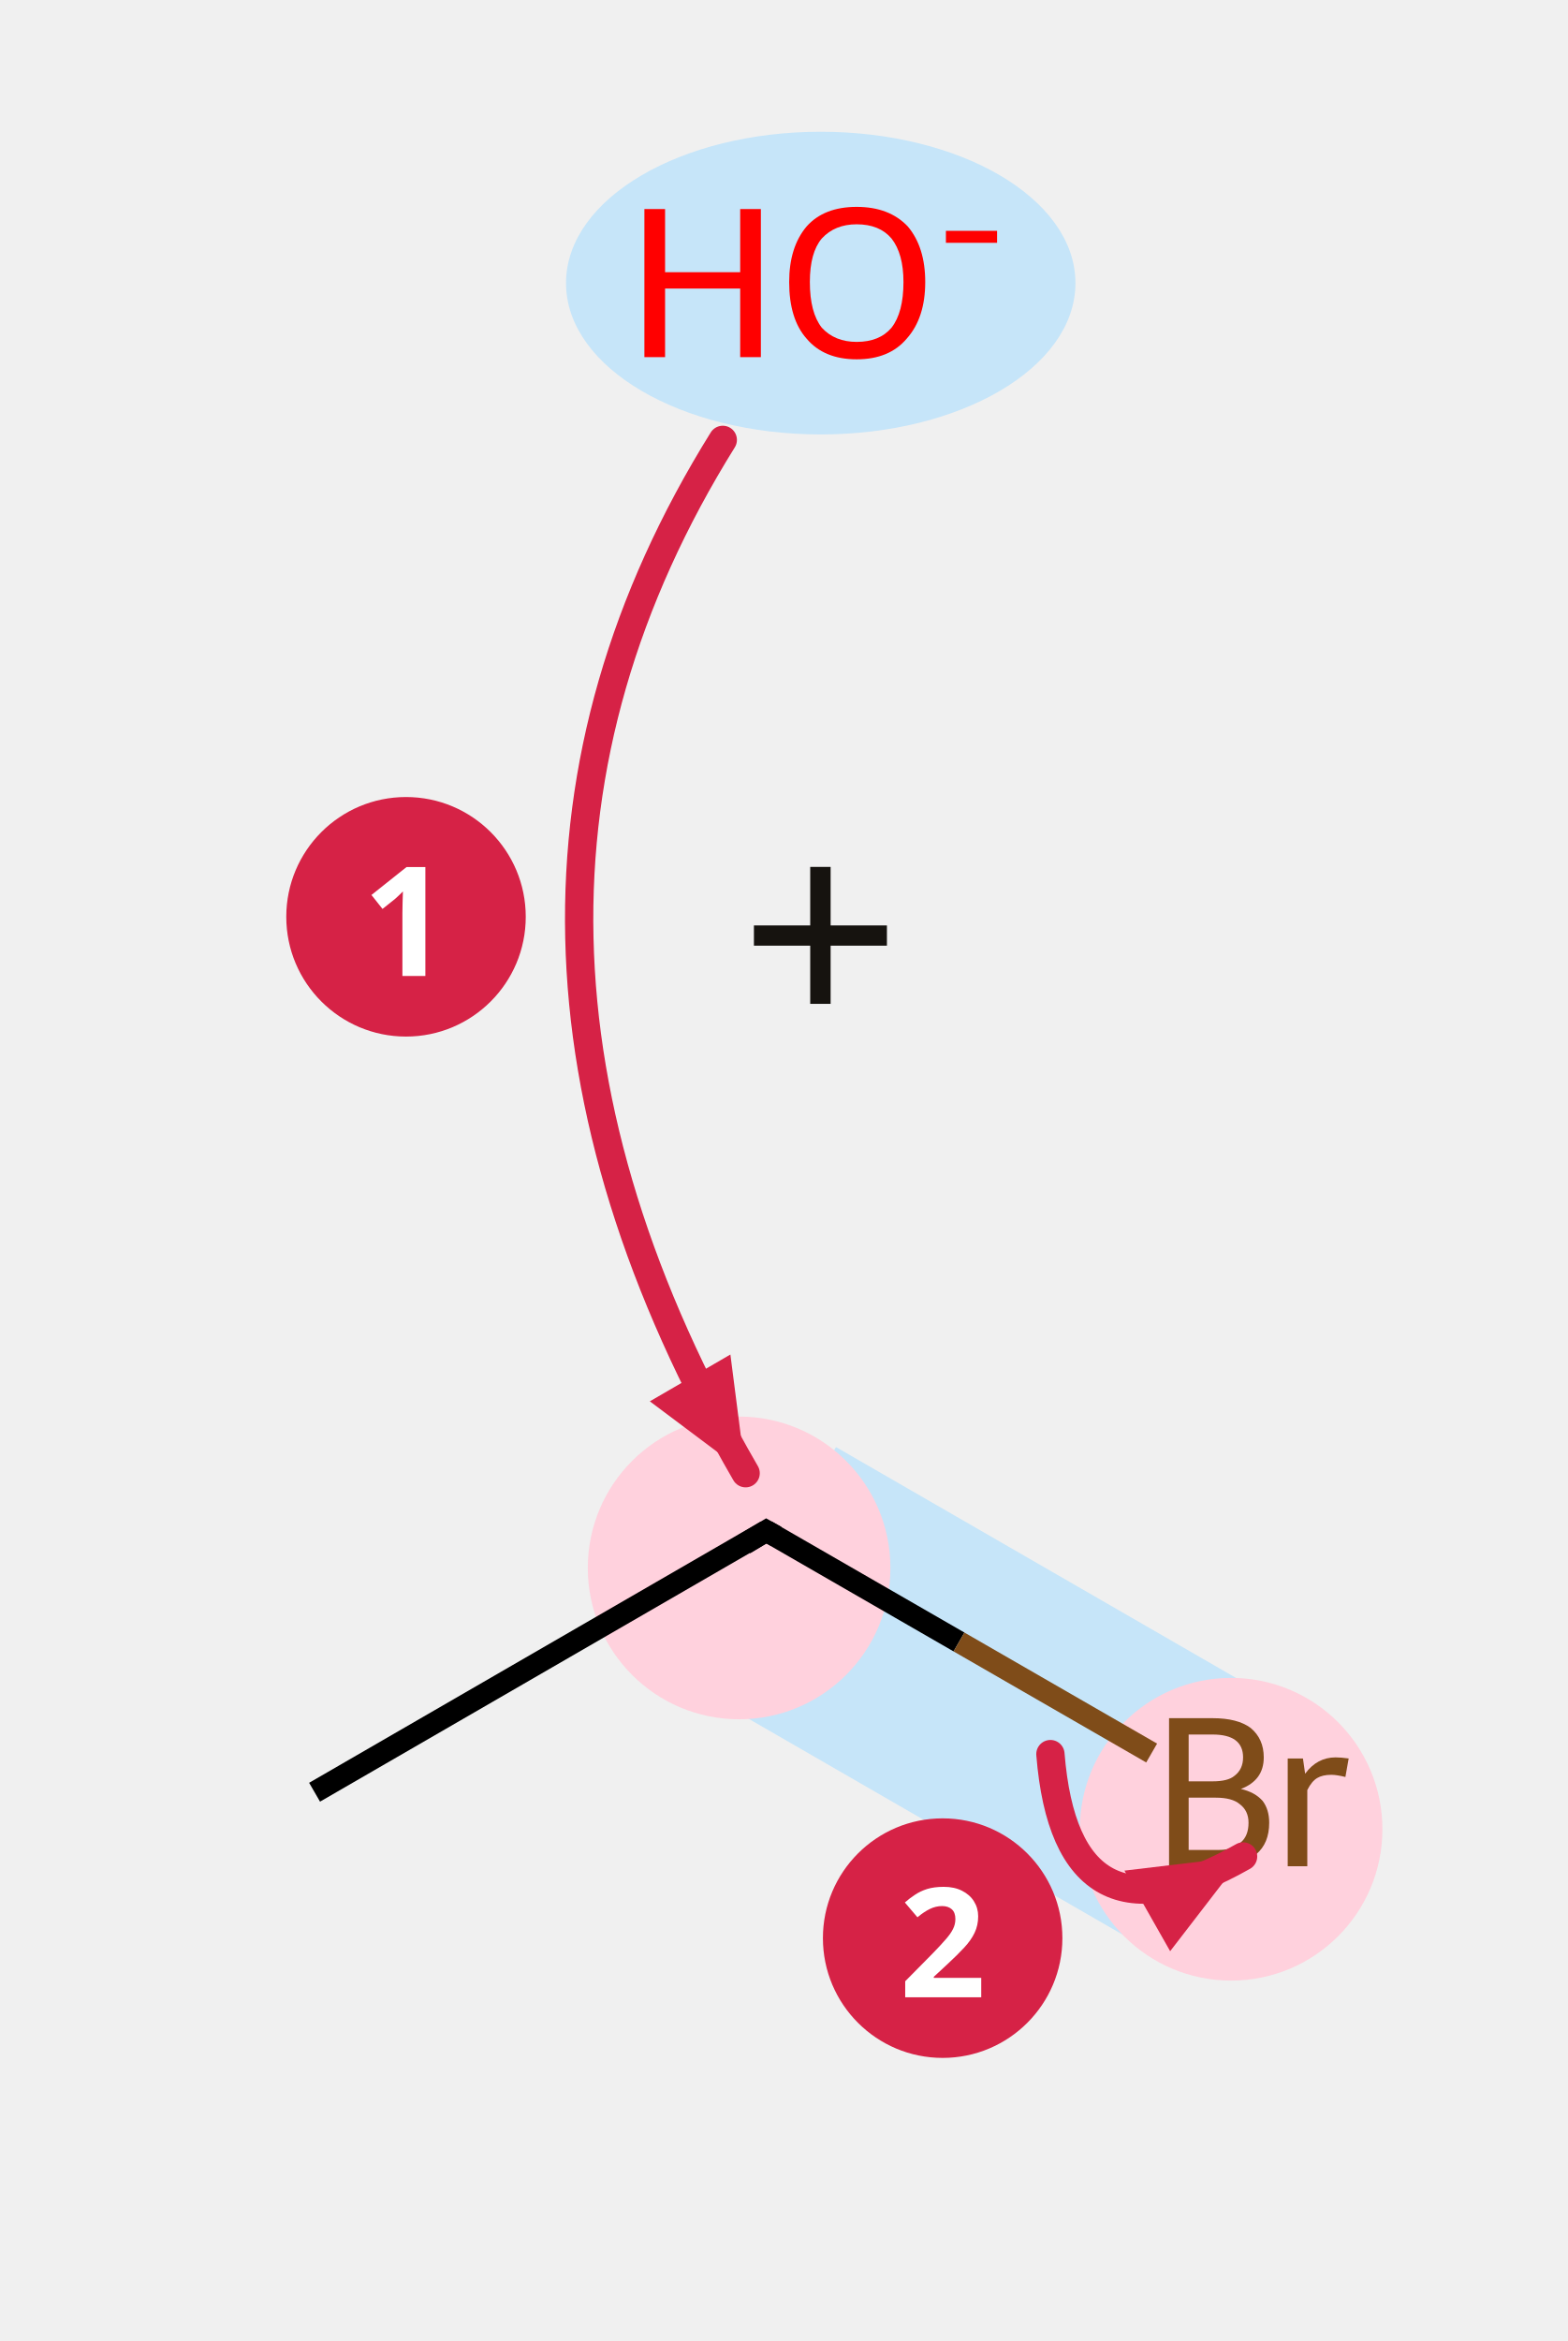
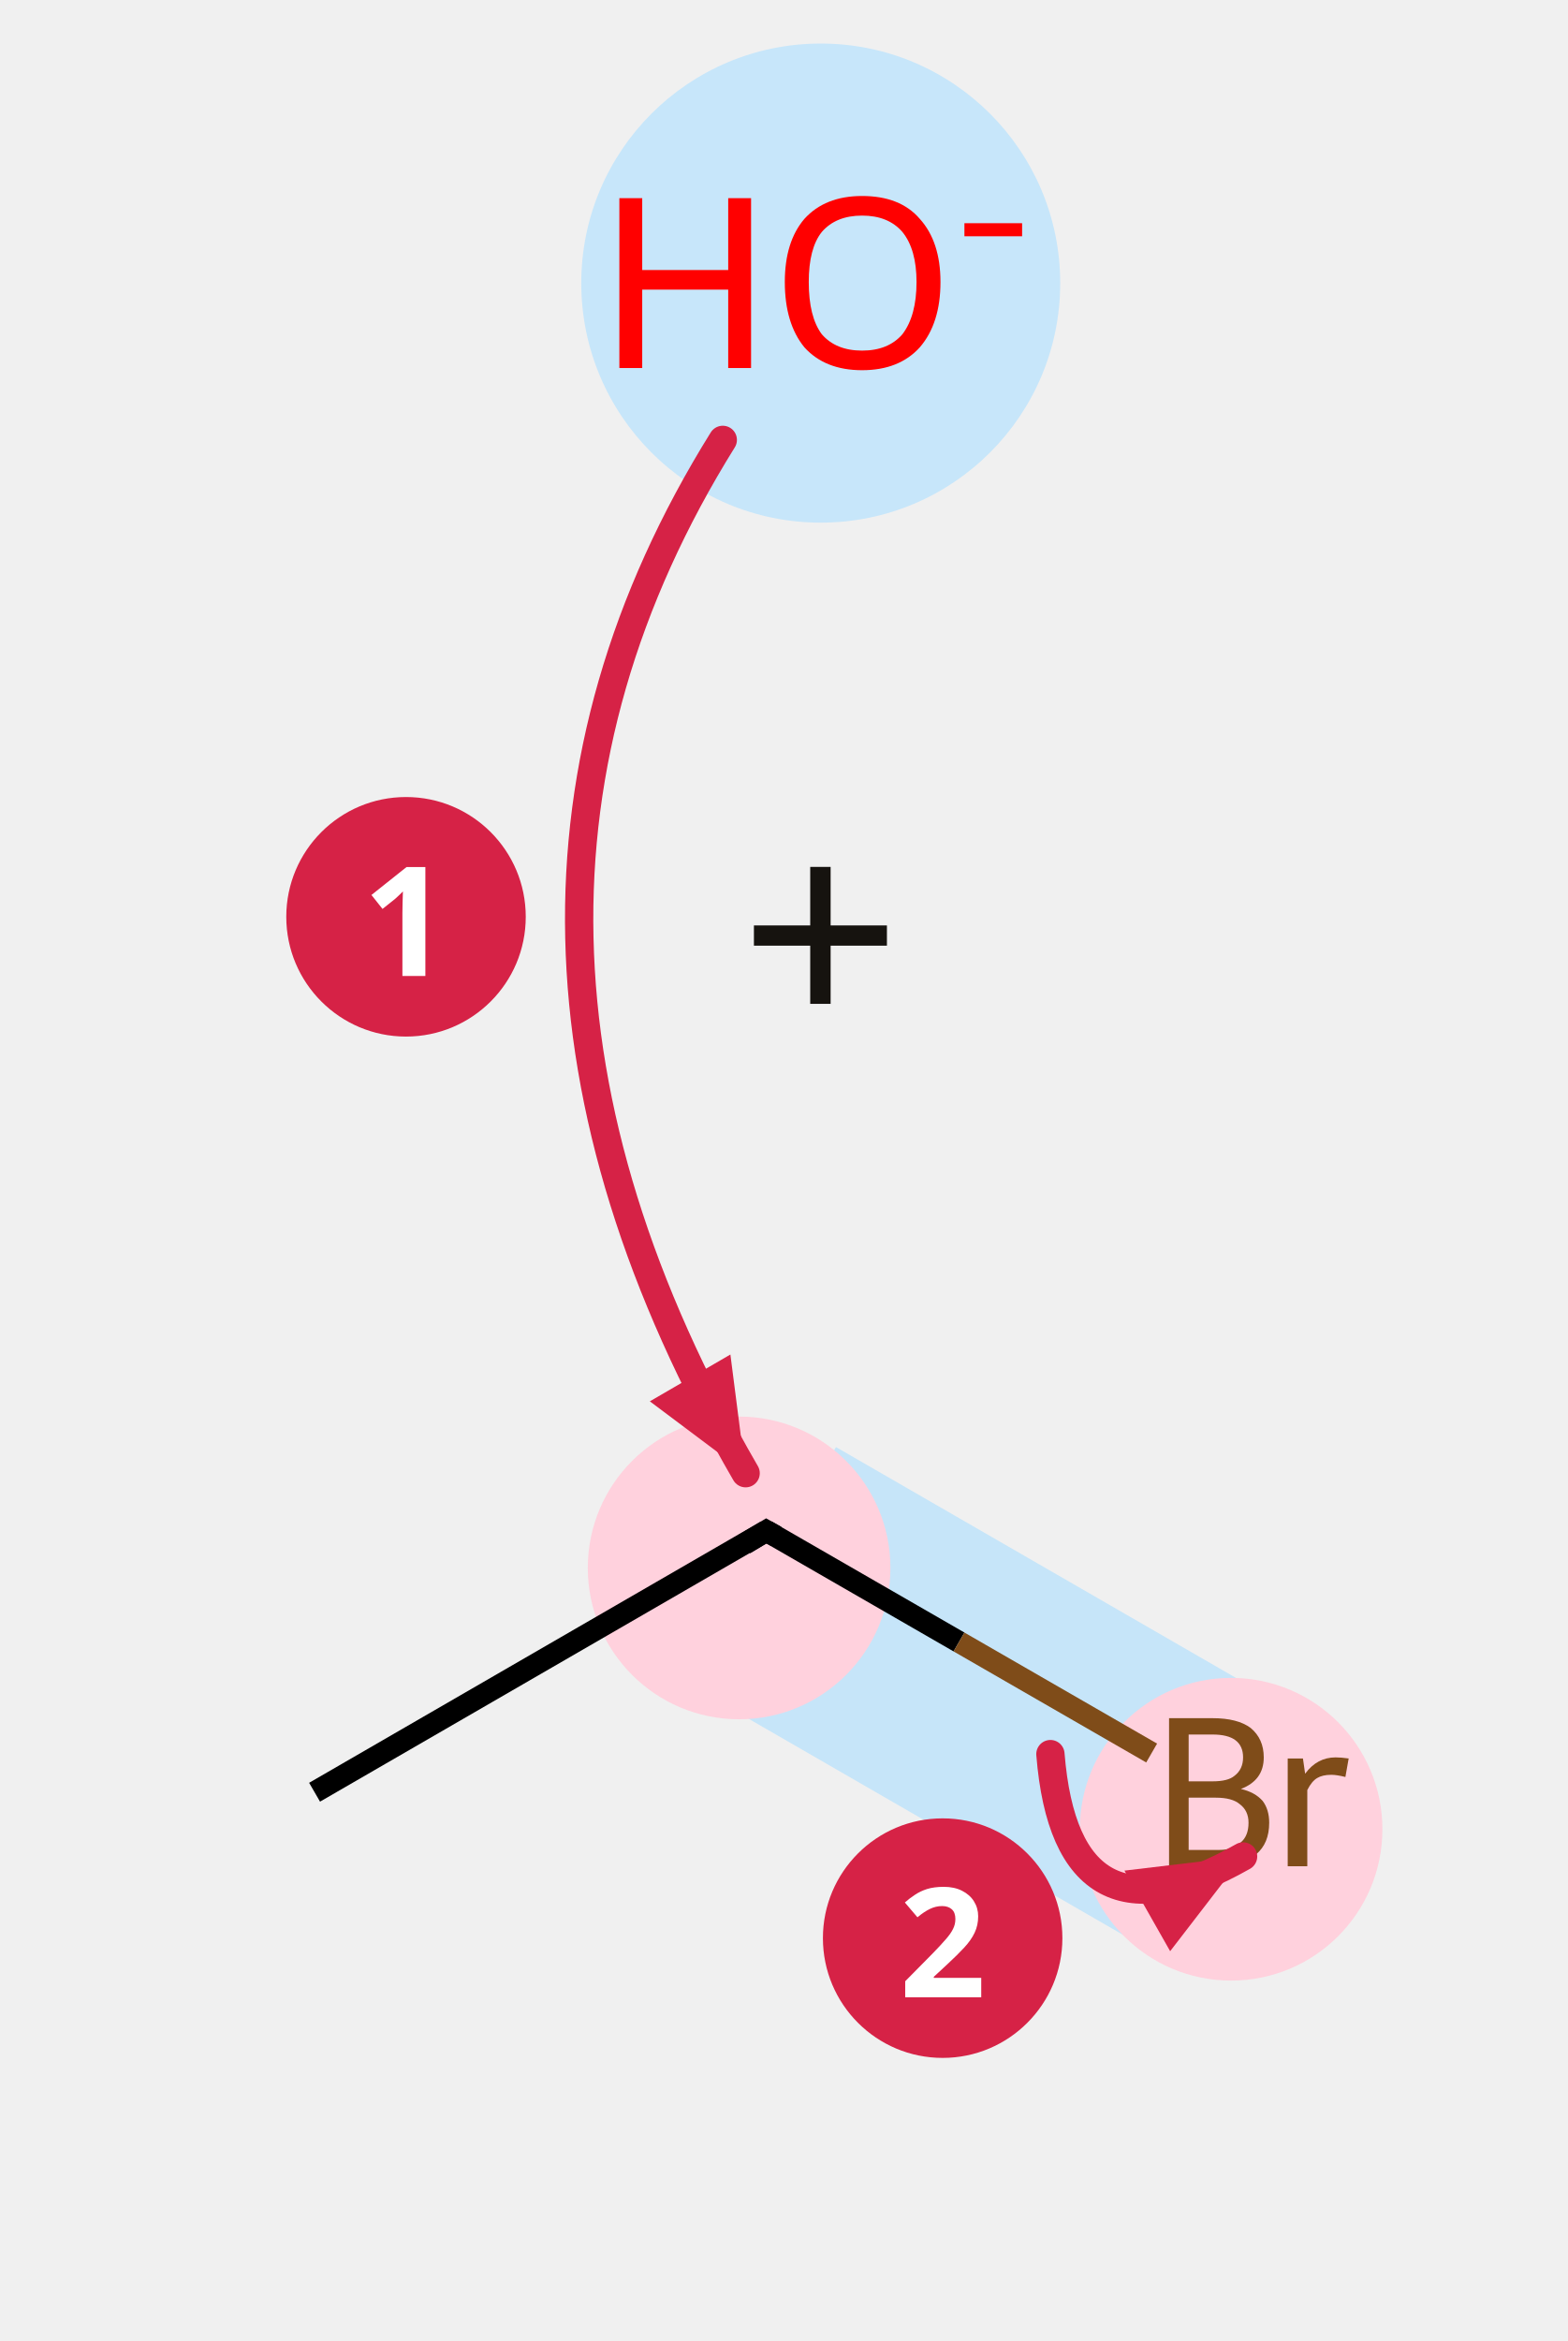
<svg xmlns="http://www.w3.org/2000/svg" version="1.1" width="144px" height="215px" viewBox="-2 4 144 215">
  <g transform="translate(-46.6, -80.0)">
-     <ellipse cx="120.0" cy="110.0" rx="22.9" ry="13.4" class="atom-0" style="fill:#C6E5F9;fill-rule:evenodd;stroke:#C6E5F9;stroke-width:1.0px;stroke-linecap:butt;stroke-linejoin:miter;stroke-opacity:1" />
-     <path class="atom-0" d="M 103.8 103.2 L 105.7 103.2 L 105.7 109.0 L 112.6 109.0 L 112.6 103.2 L 114.5 103.2 L 114.5 116.8 L 112.6 116.8 L 112.6 110.5 L 105.7 110.5 L 105.7 116.8 L 103.8 116.8 L 103.8 103.2 " fill="#FF0000" />
-     <path class="atom-0" d="M 117.1 109.9 Q 117.1 106.7, 118.7 104.8 Q 120.3 103.0, 123.3 103.0 Q 126.3 103.0, 128.0 104.8 Q 129.6 106.7, 129.6 109.9 Q 129.6 113.2, 127.9 115.1 Q 126.3 117.0, 123.3 117.0 Q 120.3 117.0, 118.7 115.1 Q 117.1 113.3, 117.1 109.9 M 123.3 115.4 Q 125.4 115.4, 126.5 114.1 Q 127.6 112.7, 127.6 109.9 Q 127.6 107.3, 126.5 105.9 Q 125.4 104.6, 123.3 104.6 Q 121.3 104.6, 120.1 105.9 Q 119.0 107.2, 119.0 109.9 Q 119.0 112.7, 120.1 114.1 Q 121.3 115.4, 123.3 115.4 " fill="#FF0000" />
-     <path class="atom-0" d="M 131.5 105.2 L 136.2 105.2 L 136.2 106.3 L 131.5 106.3 L 131.5 105.2 " fill="#FF0000" />
+     <circle cx="120.0" cy="110.0" r="22" fill="rgb(199,230,250)" />
+     <path class="atom-0" d="M 101.5 102.2 L 103.6 102.2 L 103.6 108.8 L 111.5 108.8 L 111.5 102.2 L 113.6 102.2 L 113.6 117.8 L 111.5 117.8 L 111.5 110.6 L 103.6 110.6 L 103.6 117.8 L 101.5 117.8 L 101.5 102.2 " fill="#FF0000" />
+     <path class="atom-0" d="M 116.7 109.9 Q 116.7 106.2, 118.5 104.1 Q 120.4 102.0, 123.8 102.0 Q 127.3 102.0, 129.1 104.1 Q 131.0 106.2, 131.0 109.9 Q 131.0 113.7, 129.1 115.9 Q 127.2 118.0, 123.8 118.0 Q 120.4 118.0, 118.5 115.9 Q 116.7 113.7, 116.7 109.9 M 123.8 116.2 Q 126.2 116.2, 127.5 114.7 Q 128.8 113.0, 128.8 109.9 Q 128.8 106.9, 127.5 105.3 Q 126.2 103.8, 123.8 103.8 Q 121.4 103.8, 120.1 105.3 Q 118.9 106.8, 118.9 109.9 Q 118.9 113.1, 120.1 114.7 Q 121.4 116.2, 123.8 116.2 " fill="#FF0000" />
+     <path class="atom-0" d="M 133.2 104.5 L 138.5 104.5 L 138.5 105.7 L 133.2 105.7 L 133.2 104.5 " fill="#FF0000" />
  </g>
  <g transform="translate(-45.6, 50.0)">
    <path class="bond-1 atom-1 atom-2" d="M 120.4,86.9 L 162.0,110.9 L 149.2,133.1 L 107.6,109.1 Z" style="fill:#C6E5F9;fill-rule:evenodd;fill-opacity:1;stroke:#C6E5F9;stroke-width:0.0px;stroke-linecap:butt;stroke-linejoin:miter;stroke-miterlimit:10;stroke-opacity:1;" />
    <ellipse cx="111.5" cy="98.0" rx="13.4" ry="13.4" class="atom-1" style="fill:#FFD1DD;fill-rule:evenodd;stroke:#FFD1DD;stroke-width:1.0px;stroke-linecap:butt;stroke-linejoin:miter;stroke-opacity:1" />
    <ellipse cx="156.7" cy="122.0" rx="13.4" ry="13.4" class="atom-2" style="fill:#FFD1DD;fill-rule:evenodd;stroke:#FFD1DD;stroke-width:1.0px;stroke-linecap:butt;stroke-linejoin:miter;stroke-opacity:1" />
    <path class="bond-0 atom-0 atom-1" d="M 72.5,118.6 L 114.0,94.6" style="fill:none;fill-rule:evenodd;stroke:#000000;stroke-width:2.0px;stroke-linecap:butt;stroke-linejoin:miter;stroke-opacity:1" />
    <path class="bond-1 atom-1 atom-2" d="M 114.0,94.6 L 131.7,104.8" style="fill:none;fill-rule:evenodd;stroke:#000000;stroke-width:2.0px;stroke-linecap:butt;stroke-linejoin:miter;stroke-opacity:1" />
    <path class="bond-1 atom-1 atom-2" d="M 131.7,104.8 L 149.4,115.0" style="fill:none;fill-rule:evenodd;stroke:#7F4C19;stroke-width:2.0px;stroke-linecap:butt;stroke-linejoin:miter;stroke-opacity:1" />
    <path d="M 112.0,95.8 L 114.0,94.6 L 114.9,95.1" style="fill:none;stroke:#000000;stroke-width:2.0px;stroke-linecap:butt;stroke-linejoin:miter;stroke-miterlimit:10;stroke-opacity:1;" />
    <path class="atom-2" d="M 157.6 118.3 Q 158.9 118.6, 159.6 119.4 Q 160.2 120.2, 160.2 121.4 Q 160.2 123.3, 159.0 124.3 Q 157.8 125.4, 155.6 125.4 L 151.0 125.4 L 151.0 111.8 L 155.0 111.8 Q 157.3 111.8, 158.5 112.7 Q 159.7 113.7, 159.7 115.4 Q 159.7 117.5, 157.6 118.3 M 152.8 113.3 L 152.8 117.6 L 155.0 117.6 Q 156.4 117.6, 157.0 117.1 Q 157.8 116.5, 157.8 115.4 Q 157.8 113.3, 155.0 113.3 L 152.8 113.3 M 155.6 123.9 Q 156.9 123.9, 157.6 123.2 Q 158.3 122.6, 158.3 121.4 Q 158.3 120.3, 157.5 119.7 Q 156.8 119.1, 155.3 119.1 L 152.8 119.1 L 152.8 123.9 L 155.6 123.9 " fill="#7F4C19" />
    <path class="atom-2" d="M 163.3 115.5 L 163.5 116.9 Q 164.6 115.4, 166.3 115.4 Q 166.8 115.4, 167.5 115.5 L 167.2 117.2 Q 166.4 117.0, 165.9 117.0 Q 165.1 117.0, 164.6 117.3 Q 164.1 117.6, 163.7 118.4 L 163.7 125.4 L 161.9 125.4 L 161.9 115.5 L 163.3 115.5 " fill="#7F4C19" />
  </g>
  <text x="73.4" y="89.0" text-anchor="middle" dominant-baseline="central" font-family="Karla, sans-serif" font-size="26" fill="#16130F">+</text>
  <path d="M 64.4,44.4 Q 37.0,88.4 66.5,139.3" fill="none" stroke="#D62246" stroke-width="2.6" stroke-linecap="round" />
  <polygon points="66.5,139.3 57.7,132.7 65.1,128.4" fill="#D62246" />
  <circle cx="35.3" cy="88.2" r="11" fill="#D62246" />
  <text x="35.3" y="88.2" text-anchor="middle" dominant-baseline="central" font-family="Karla, sans-serif" font-size="14" font-weight="700" fill="#FFFFFF">1</text>
  <path d="M 94.5,165.1 Q 96.0,183.7 112.2,174.5" fill="none" stroke="#D62246" stroke-width="2.6" stroke-linecap="round" />
  <polygon points="112.2,174.5 105.5,183.2 101.3,175.8" fill="#D62246" />
  <circle cx="84.6" cy="182.0" r="11" fill="#D62246" />
  <text x="84.6" y="182.0" text-anchor="middle" dominant-baseline="central" font-family="Karla, sans-serif" font-size="14" font-weight="700" fill="#FFFFFF">2</text>
</svg>
